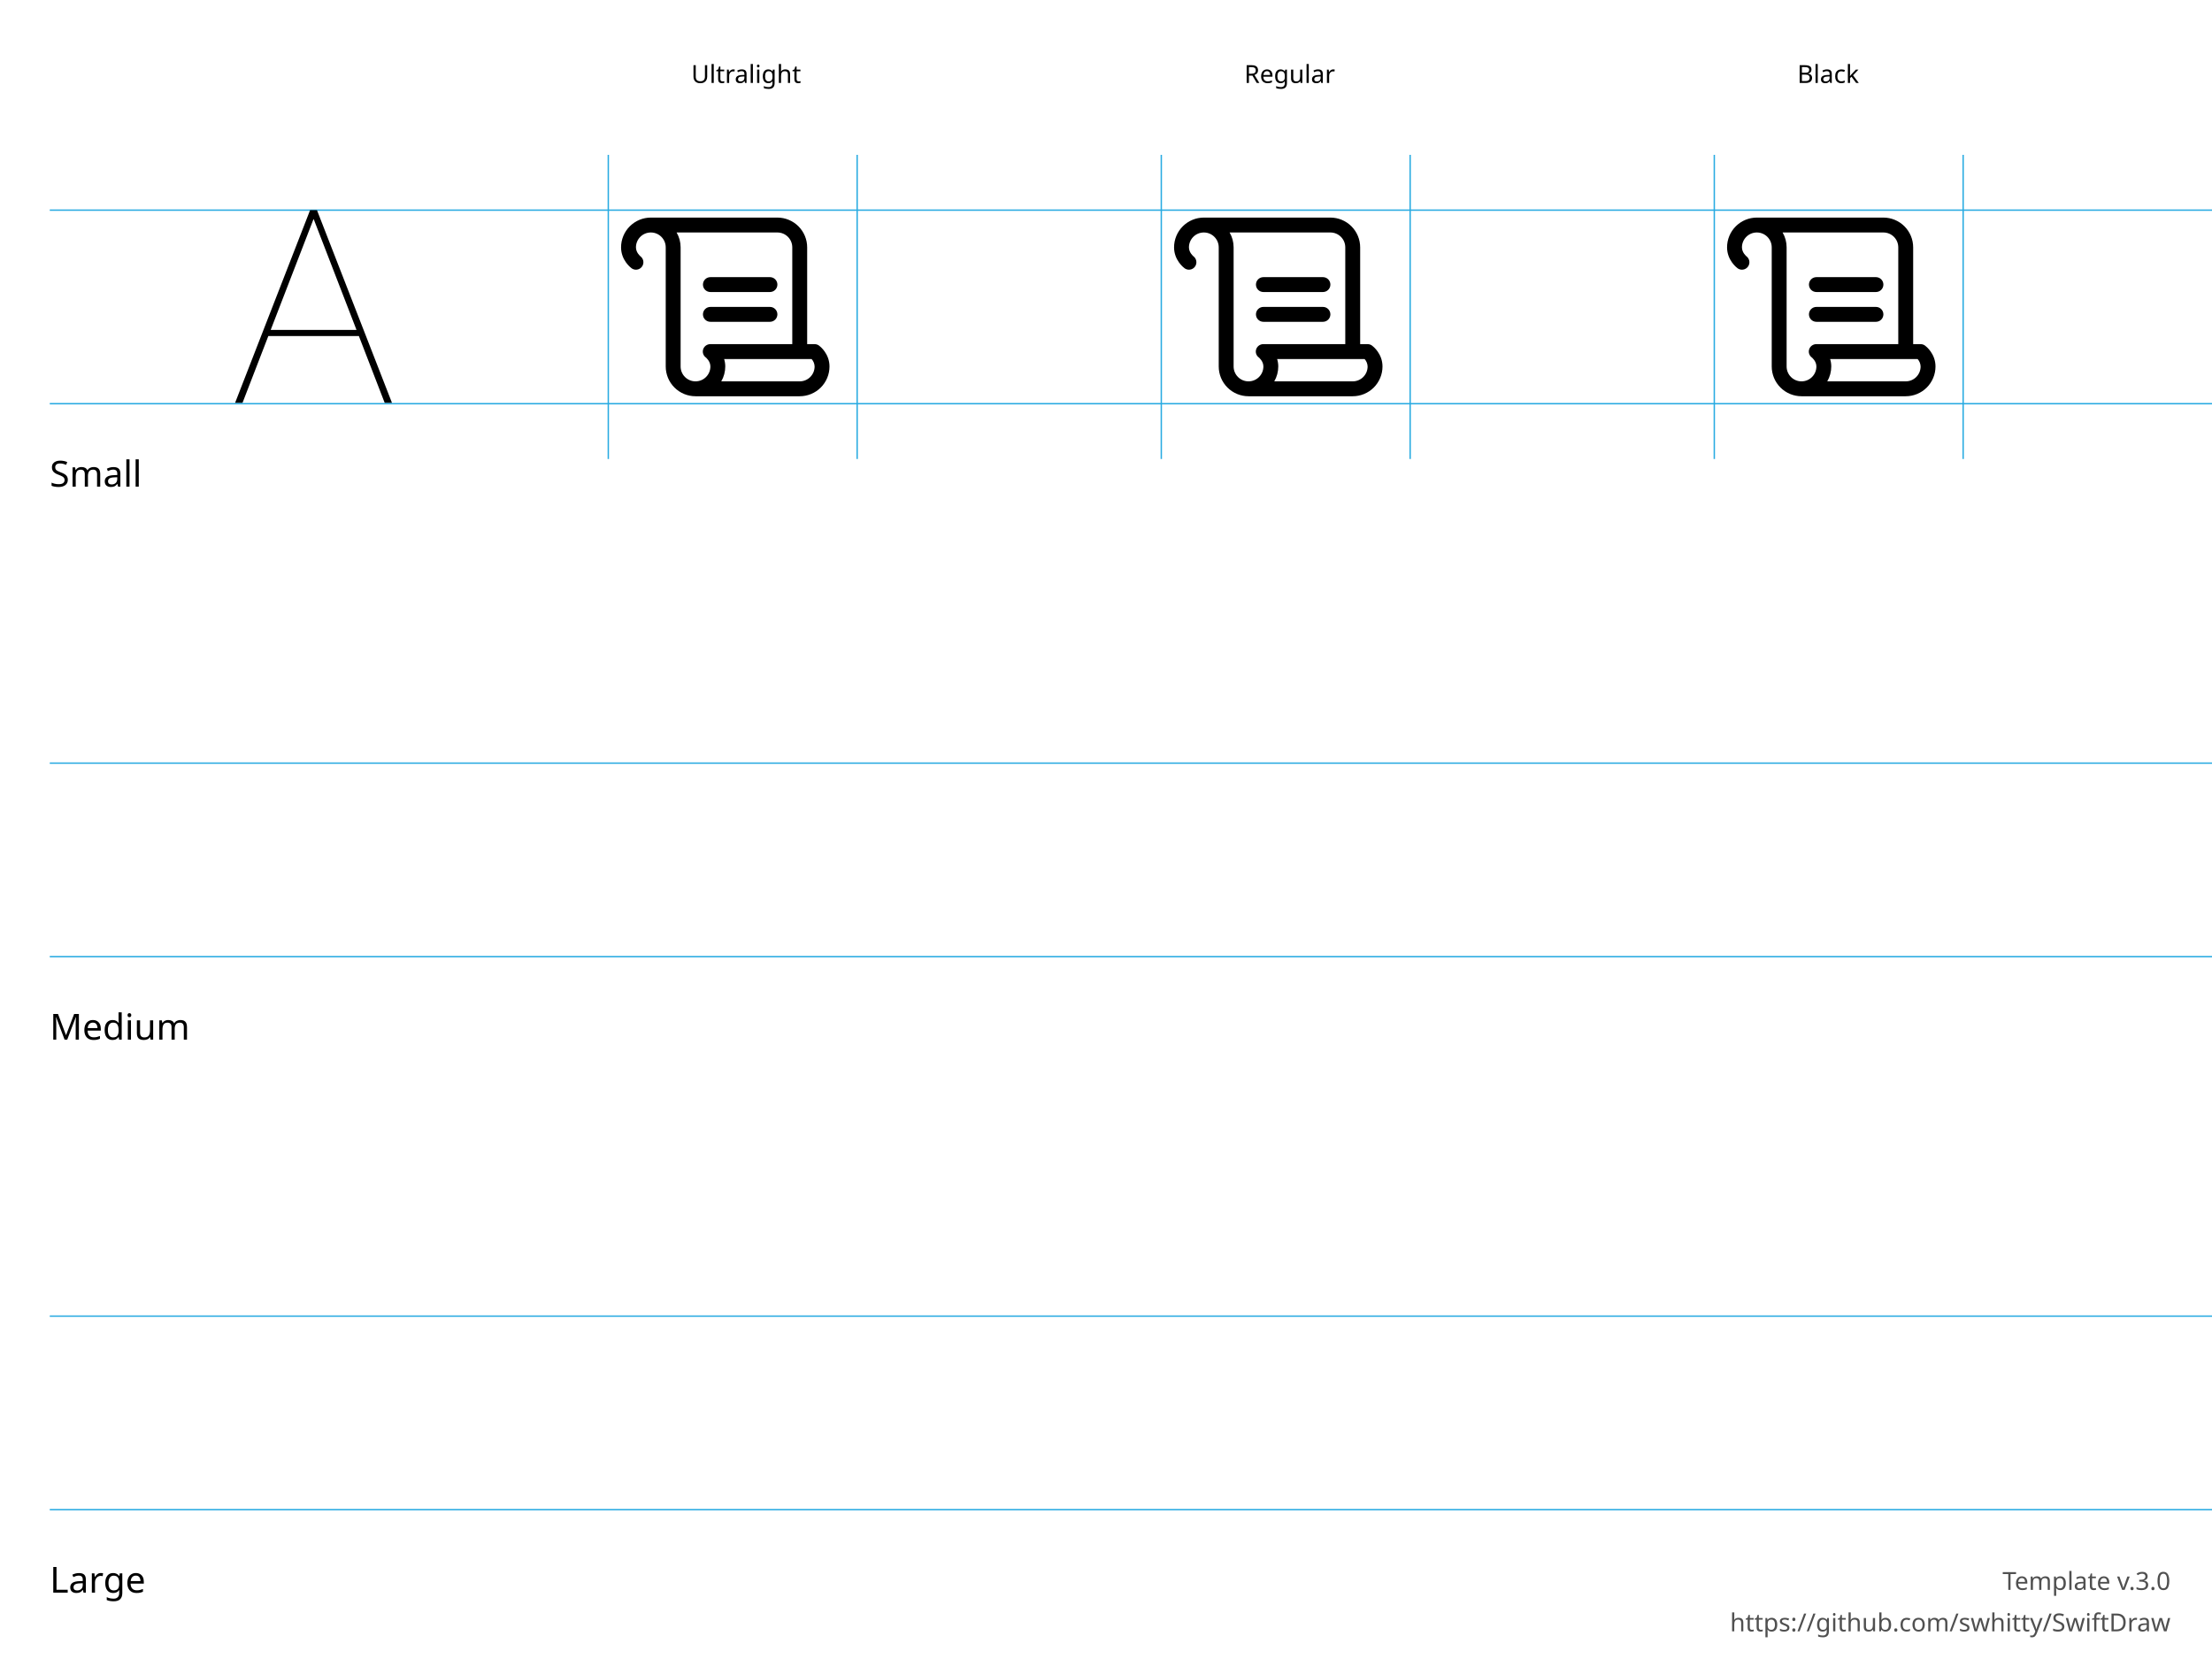
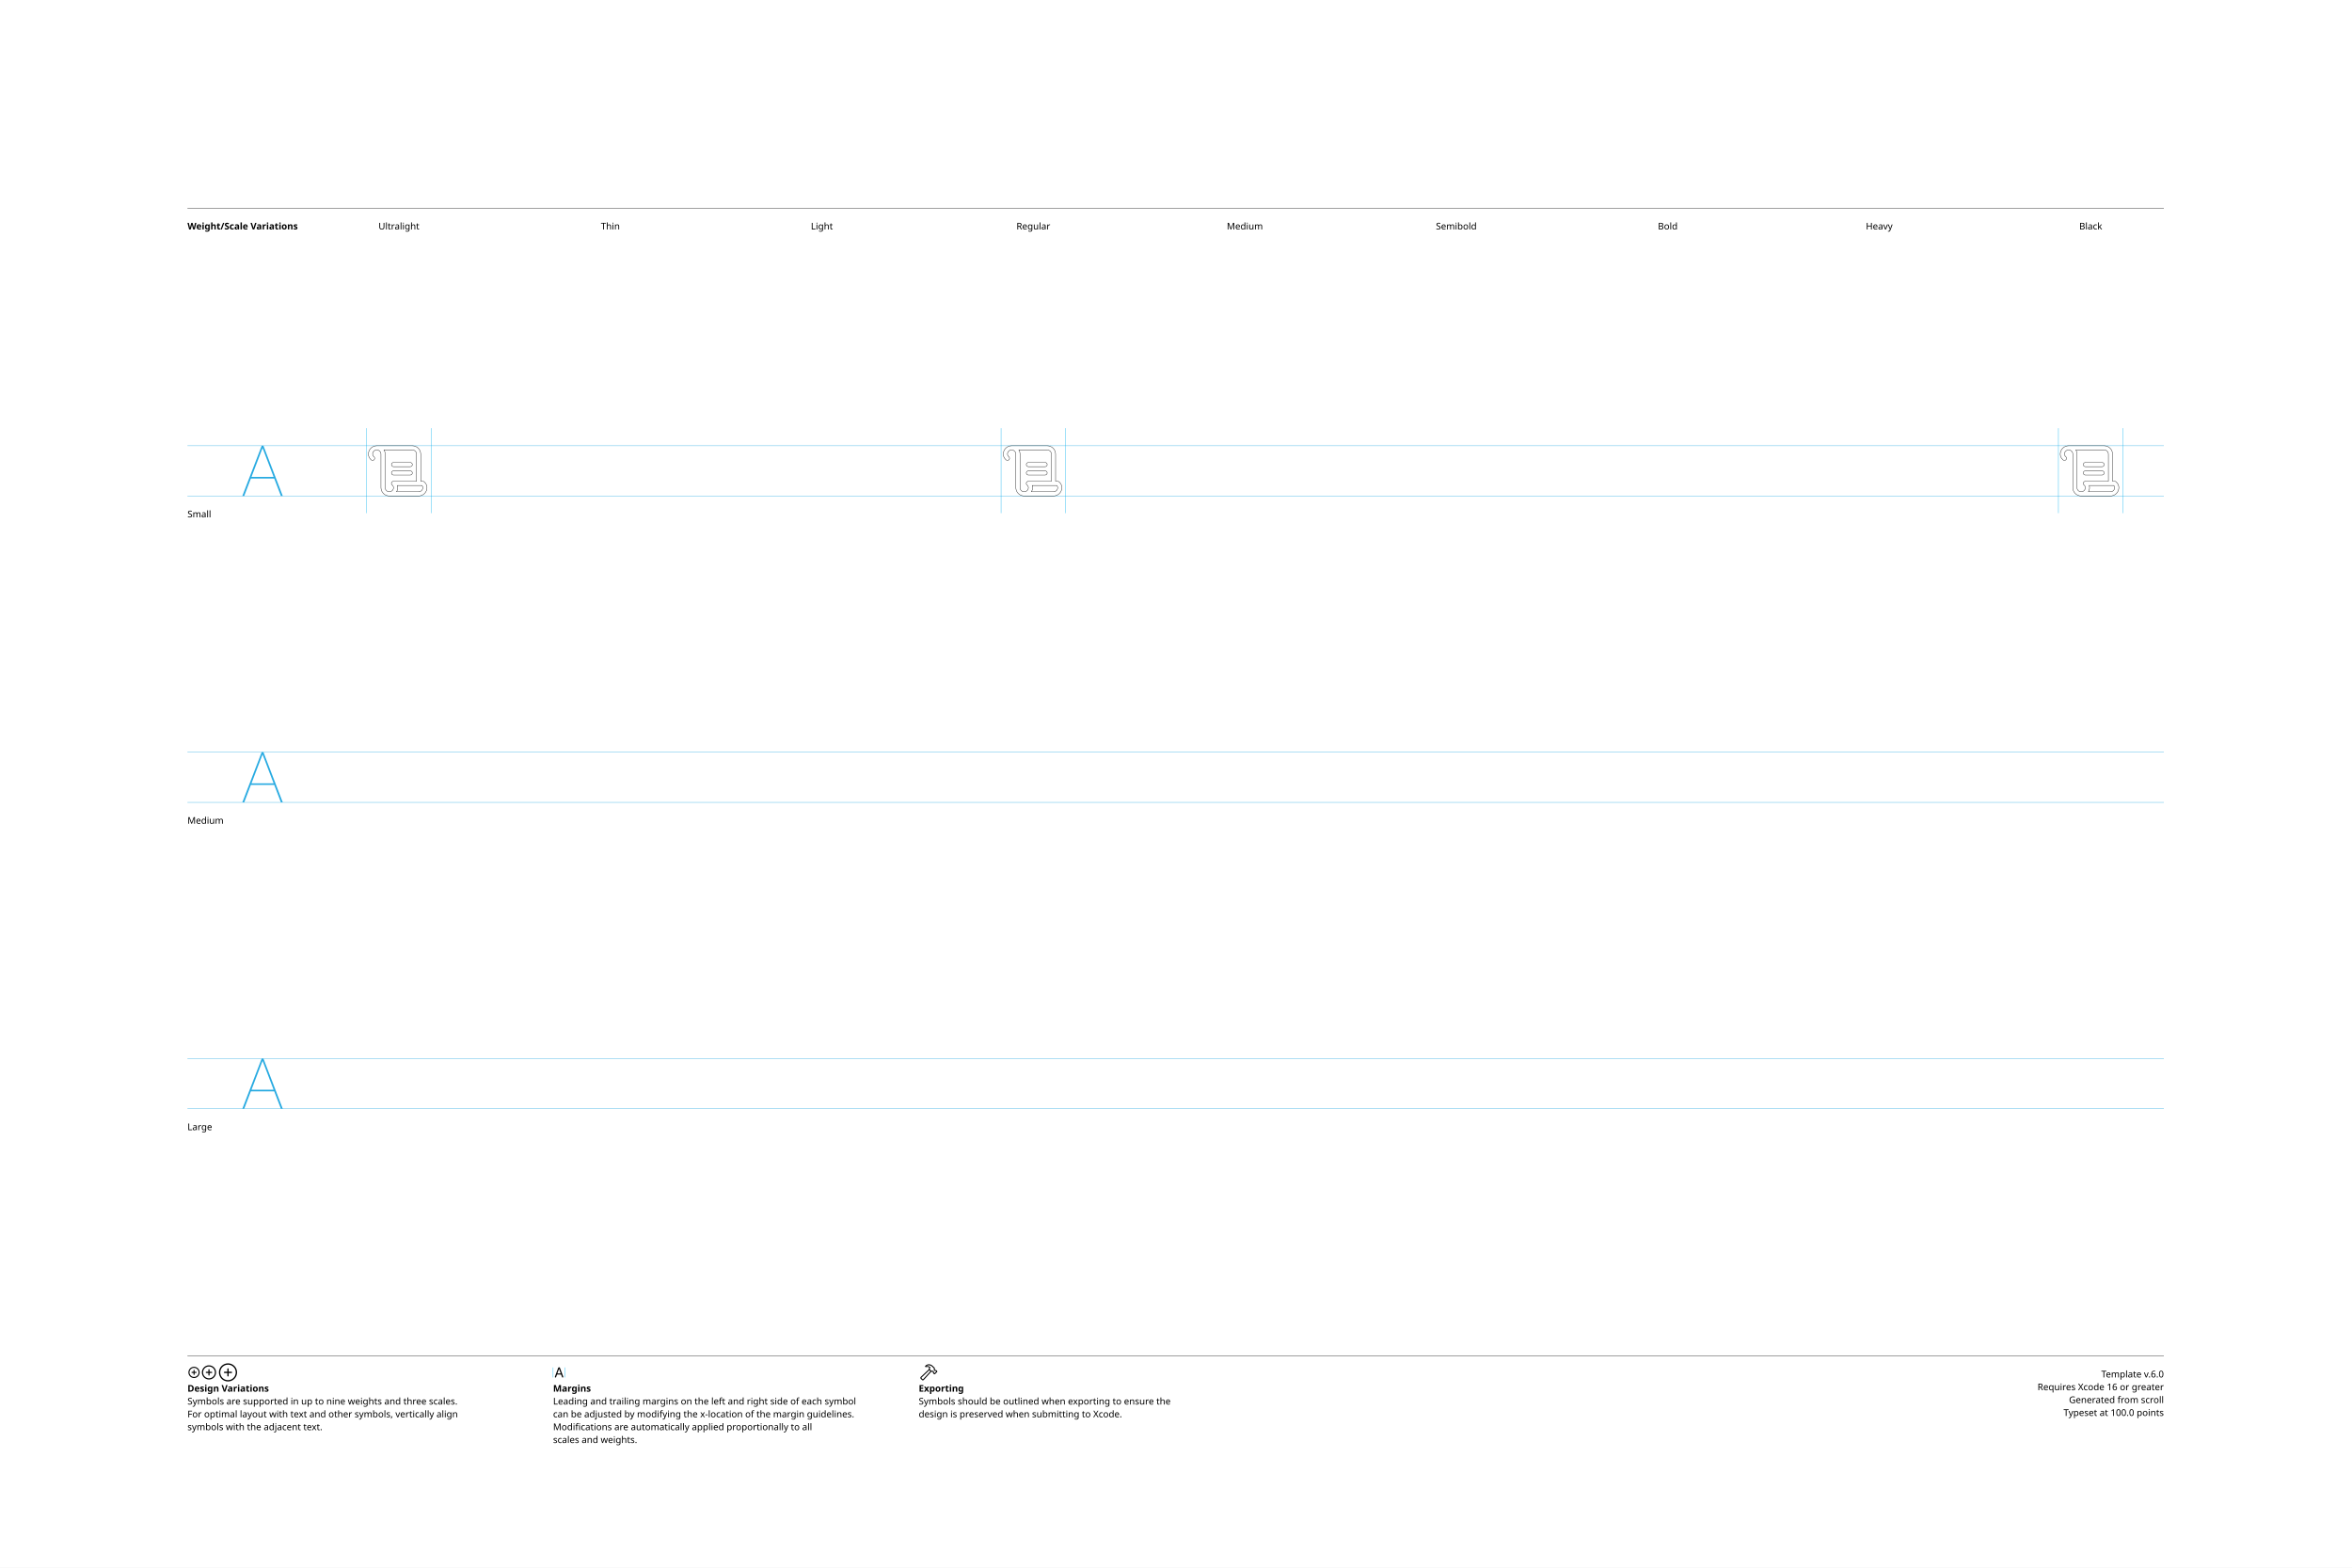
- <svg xmlns="http://www.w3.org/2000/svg" height="600" width="800">
-   <g id="Notes" font-family="'LucidaGrande', 'Lucida Grande', sans-serif" font-size="13">
-     <rect fill="white" height="600.0" width="800.0" x="0.0" y="0.0" />
-     <g font-size="13">
-       <text x="18.0" y="176.0">Small</text>
-       <text x="18.0" y="376.0">Medium</text>
-       <text x="18.0" y="576.0">Large</text>
+ <svg xmlns="http://www.w3.org/2000/svg" version="1.1" viewBox="0 0 3300 2200">
+   <style>.monochrome-0 {-sfsymbols-motion-group:1;-sfsymbols-layer-tags:-45c1ee8576fa9a2}
+ .monochrome-1 {-sfsymbols-motion-group:0;-sfsymbols-layer-tags:-45c1ee8576fa9a2}
+ 
+ .multicolor-0:tintColor {-sfsymbols-motion-group:1;-sfsymbols-layer-tags:-45c1ee8576fa9a2}
+ .multicolor-1:tintColor {-sfsymbols-motion-group:0;-sfsymbols-layer-tags:-45c1ee8576fa9a2}
+ 
+ .hierarchical-0:primary {-sfsymbols-motion-group:1;-sfsymbols-layer-tags:-45c1ee8576fa9a2}
+ .hierarchical-1:primary {-sfsymbols-motion-group:0;-sfsymbols-layer-tags:-45c1ee8576fa9a2}
+ 
+ .SFSymbolsPreviewWireframe {fill:none;opacity:1.0;stroke:black;stroke-width:0.5}
+ </style>
+   <g id="Notes">
+     <rect height="2200" id="artboard" style="fill:white;opacity:1" width="3300" x="0" y="0" />
+     <line style="fill:none;stroke:black;opacity:1;stroke-width:0.5;" x1="263" x2="3036" y1="292" y2="292" />
+     <text style="stroke:none;fill:black;font-family:sans-serif;font-size:13;font-weight:bold;" transform="matrix(1 0 0 1 263 322)">Weight/Scale Variations</text>
+     <text style="stroke:none;fill:black;font-family:sans-serif;font-size:13;text-anchor:middle;" transform="matrix(1 0 0 1 559.711 322)">Ultralight</text>
+     <text style="stroke:none;fill:black;font-family:sans-serif;font-size:13;text-anchor:middle;" transform="matrix(1 0 0 1 856.422 322)">Thin</text>
+     <text style="stroke:none;fill:black;font-family:sans-serif;font-size:13;text-anchor:middle;" transform="matrix(1 0 0 1 1153.13 322)">Light</text>
+     <text style="stroke:none;fill:black;font-family:sans-serif;font-size:13;text-anchor:middle;" transform="matrix(1 0 0 1 1449.84 322)">Regular</text>
+     <text style="stroke:none;fill:black;font-family:sans-serif;font-size:13;text-anchor:middle;" transform="matrix(1 0 0 1 1746.56 322)">Medium</text>
+     <text style="stroke:none;fill:black;font-family:sans-serif;font-size:13;text-anchor:middle;" transform="matrix(1 0 0 1 2043.27 322)">Semibold</text>
+     <text style="stroke:none;fill:black;font-family:sans-serif;font-size:13;text-anchor:middle;" transform="matrix(1 0 0 1 2339.98 322)">Bold</text>
+     <text style="stroke:none;fill:black;font-family:sans-serif;font-size:13;text-anchor:middle;" transform="matrix(1 0 0 1 2636.69 322)">Heavy</text>
+     <text style="stroke:none;fill:black;font-family:sans-serif;font-size:13;text-anchor:middle;" transform="matrix(1 0 0 1 2933.4 322)">Black</text>
+     <line style="fill:none;stroke:black;opacity:1;stroke-width:0.5;" x1="263" x2="3036" y1="1903" y2="1903" />
+     <g transform="matrix(0.2 0 0 0.2 263 1933)">
+       <path d="m46.24 4.15c21.777 0 39.453-17.627 39.453-39.404s-17.676-39.404-39.453-39.404c-21.729 0-39.404 17.627-39.404 39.404s17.676 39.404 39.404 39.404Zm0-7.422c-17.676 0-31.934-14.307-31.934-31.982s14.258-31.982 31.934-31.982 31.982 14.307 31.982 31.982-14.307 31.982-31.982 31.982Zm-17.969-31.982c0 2.148 1.514 3.613 3.76 3.613h10.498v10.596c0 2.197 1.465 3.711 3.613 3.711 2.246 0 3.711-1.514 3.711-3.711v-10.596h10.596c2.197 0 3.711-1.465 3.711-3.613 0-2.197-1.514-3.711-3.711-3.711h-10.596v-10.547c0-2.246-1.465-3.76-3.711-3.76-2.148 0-3.613 1.514-3.613 3.76v10.547h-10.498c-2.246 0-3.76 1.514-3.76 3.711Z" />
    </g>
-     <g font-size="9">
-       <text x="250.0" y="30.0">Ultralight</text>
-       <text x="450.0" y="30.0">Regular</text>
-       <text x="650.0" y="30.0">Black</text>
-       <text id="template-version" fill="#505050" text-anchor="end" x="785.0" y="575.0">Template v.3.0</text>
-       <a href="https://github.com/swhitty/SwiftDraw">
-         <text fill="#505050" text-anchor="end" x="785.0" y="590.0">https://github.com/swhitty/SwiftDraw</text>
-       </a>
+     <g transform="matrix(0.2 0 0 0.2 281.506 1933)">
+       <path d="m58.545 14.551c27.49 0 49.805-22.314 49.805-49.805s-22.314-49.805-49.805-49.805-49.805 22.314-49.805 49.805 22.314 49.805 49.805 49.805Zm0-8.301c-22.949 0-41.504-18.555-41.504-41.504s18.555-41.504 41.504-41.504 41.504 18.555 41.504 41.504-18.555 41.504-41.504 41.504Zm-22.656-41.504c0 2.393 1.66 4.004 4.15 4.004h14.355v14.404c0 2.441 1.66 4.15 4.053 4.15 2.441 0 4.15-1.66 4.15-4.15v-14.404h14.404c2.441 0 4.15-1.611 4.15-4.004 0-2.441-1.709-4.15-4.15-4.15h-14.404v-14.355c0-2.49-1.709-4.199-4.15-4.199-2.393 0-4.053 1.709-4.053 4.199v14.355h-14.355c-2.49 0-4.15 1.709-4.15 4.15Z" />
    </g>
+     <g transform="matrix(0.2 0 0 0.2 304.924 1933)">
+       <path d="m74.853 28.32c35.107 0 63.623-28.467 63.623-63.574s-28.516-63.623-63.623-63.623-63.574 28.516-63.574 63.623 28.467 63.574 63.574 63.574Zm0-9.082c-30.127 0-54.492-24.365-54.492-54.492s24.365-54.492 54.492-54.492 54.492 24.365 54.492 54.492-24.365 54.492-54.492 54.492Zm-28.857-54.492c0 2.588 1.855 4.395 4.59 4.395h19.727v19.775c0 2.686 1.855 4.59 4.443 4.59 2.686 0 4.541-1.855 4.541-4.59v-19.775h19.775c2.686 0 4.59-1.807 4.59-4.395 0-2.734-1.855-4.59-4.59-4.59h-19.775v-19.727c0-2.734-1.855-4.639-4.541-4.639-2.588 0-4.443 1.904-4.443 4.639v19.727h-19.727c-2.734 0-4.59 1.855-4.59 4.59Z" />
+     </g>
+     <text style="stroke:none;fill:black;font-family:sans-serif;font-size:13;font-weight:bold;" transform="matrix(1 0 0 1 263 1953)">Design Variations</text>
+     <text style="stroke:none;fill:black;font-family:sans-serif;font-size:13;" transform="matrix(1 0 0 1 263 1971)">Symbols are supported in up to nine weights and three scales.</text>
+     <text style="stroke:none;fill:black;font-family:sans-serif;font-size:13;" transform="matrix(1 0 0 1 263 1989)">For optimal layout with text and other symbols, vertically align</text>
+     <text style="stroke:none;fill:black;font-family:sans-serif;font-size:13;" transform="matrix(1 0 0 1 263 2007)">symbols with the adjacent text.</text>
+     <line style="fill:none;stroke:#00AEEF;stroke-width:0.5;opacity:1.0;" x1="776" x2="776" y1="1919" y2="1933" />
+     <g transform="matrix(0.2 0 0 0.2 776 1933)">
+       <path d="m16.553 0.781c2.588 0 3.857-0.977 4.785-3.711l6.299-17.236h28.809l6.299 17.236c0.928 2.734 2.197 3.711 4.736 3.711 2.588 0 4.248-1.562 4.248-4.004 0-0.83-0.146-1.611-0.537-2.637l-22.9-60.986c-1.123-2.979-3.125-4.492-6.25-4.492-3.027 0-5.078 1.465-6.152 4.443l-22.9 61.084c-0.391 1.025-0.537 1.807-0.537 2.637 0 2.441 1.562 3.955 4.102 3.955Zm13.477-28.369 11.865-32.861h0.244l11.865 32.861Z" />
+     </g>
+     <line style="fill:none;stroke:#00AEEF;stroke-width:0.5;opacity:1.0;" x1="792.836" x2="792.836" y1="1919" y2="1933" />
+     <text style="stroke:none;fill:black;font-family:sans-serif;font-size:13;font-weight:bold;" transform="matrix(1 0 0 1 776 1953)">Margins</text>
+     <text style="stroke:none;fill:black;font-family:sans-serif;font-size:13;" transform="matrix(1 0 0 1 776 1971)">Leading and trailing margins on the left and right side of each symbol</text>
+     <text style="stroke:none;fill:black;font-family:sans-serif;font-size:13;" transform="matrix(1 0 0 1 776 1989)">can be adjusted by modifying the x-location of the margin guidelines.</text>
+     <text style="stroke:none;fill:black;font-family:sans-serif;font-size:13;" transform="matrix(1 0 0 1 776 2007)">Modifications are automatically applied proportionally to all</text>
+     <text style="stroke:none;fill:black;font-family:sans-serif;font-size:13;" transform="matrix(1 0 0 1 776 2025)">scales and weights.</text>
+     <g transform="matrix(0.2 0 0 0.2 1289 1933)">
+       <path d="m14.209 9.326 8.496 8.545c4.297 4.346 9.229 4.053 13.867-1.074l53.467-58.935-4.834-4.883-53.076 58.398c-1.758 2.002-3.418 2.49-5.762 0.146l-5.859-5.811c-2.344-2.295-1.807-4.004 0.195-5.811l57.373-54.004-4.883-4.834-57.959 54.443c-4.932 4.59-5.322 9.473-1.025 13.818Zm32.08-90.967c-2.1 2.051-2.246 4.932-1.074 6.885 1.172 1.807 3.467 2.979 6.689 2.148 7.324-1.709 14.941-2.002 22.07 2.686l-2.93 7.275c-1.709 4.15-0.83 7.08 1.855 9.814l11.475 11.572c2.441 2.441 4.492 2.539 7.324 2.051l5.322-0.977 3.32 3.369-0.195 2.783c-0.195 2.49 0.439 4.395 2.881 6.787l3.809 3.711c2.393 2.393 5.469 2.539 7.812 0.195l14.551-14.6c2.344-2.344 2.246-5.322-0.146-7.715l-3.857-3.809c-2.393-2.393-4.248-3.174-6.641-2.979l-2.881 0.244-3.223-3.174 1.221-5.615c0.635-2.832-0.146-5.029-3.076-7.959l-10.986-10.938c-16.699-16.602-38.867-16.211-53.32-1.758Zm7.471 1.855c12.158-8.887 28.613-7.373 39.746 3.76l12.158 12.06c1.172 1.172 1.367 2.1 1.025 3.809l-1.611 7.422 7.52 7.422 4.932-0.293c1.27-0.049 1.66 0.049 2.637 1.025l2.881 2.881-12.207 12.207-2.881-2.881c-0.977-0.977-1.123-1.367-1.074-2.686l0.342-4.883-7.471-7.422-7.617 1.27c-1.611 0.342-2.344 0.195-3.564-0.977l-10.01-10.01c-1.27-1.172-1.416-2.002-0.635-3.857l4.395-10.449c-7.812-7.275-17.969-10.4-28.125-7.422-0.781 0.195-1.074-0.439-0.439-0.977Z" />
+     </g>
+     <text style="stroke:none;fill:black;font-family:sans-serif;font-size:13;font-weight:bold;" transform="matrix(1 0 0 1 1289 1953)">Exporting</text>
+     <text style="stroke:none;fill:black;font-family:sans-serif;font-size:13;" transform="matrix(1 0 0 1 1289 1971)">Symbols should be outlined when exporting to ensure the</text>
+     <text style="stroke:none;fill:black;font-family:sans-serif;font-size:13;" transform="matrix(1 0 0 1 1289 1989)">design is preserved when submitting to Xcode.</text>
+     <text id="template-version" style="stroke:none;fill:black;font-family:sans-serif;font-size:13;text-anchor:end;" transform="matrix(1 0 0 1 3036 1933)">Template v.6.0</text>
+     <text style="stroke:none;fill:black;font-family:sans-serif;font-size:13;text-anchor:end;" transform="matrix(1 0 0 1 3036 1951)">Requires Xcode 16 or greater</text>
+     <text id="descriptive-name" style="stroke:none;fill:black;font-family:sans-serif;font-size:13;text-anchor:end;" transform="matrix(1 0 0 1 3036 1969)">Generated from scroll</text>
+     <text style="stroke:none;fill:black;font-family:sans-serif;font-size:13;text-anchor:end;" transform="matrix(1 0 0 1 3036 1987)">Typeset at 100.0 points</text>
+     <text style="stroke:none;fill:black;font-family:sans-serif;font-size:13;" transform="matrix(1 0 0 1 263 726)">Small</text>
+     <text style="stroke:none;fill:black;font-family:sans-serif;font-size:13;" transform="matrix(1 0 0 1 263 1156)">Medium</text>
+     <text style="stroke:none;fill:black;font-family:sans-serif;font-size:13;" transform="matrix(1 0 0 1 263 1586)">Large</text>
  </g>
-   <g id="Guides" stroke="rgb(39, 170, 225)" stroke-width="0.5">
-     <path id="Capline-S" d="M18,76 l800,0" />
-     <path id="H-reference" d="M85,145.755 L87.685,145.755 L113.369,79.287 L114.052,79.287 L114.052,76 L112.148,76 L85,145.755 Z M95.693,121.536 L130.996,121.536 L130.263,119.313 L96.474,119.313 L95.693,121.536 Z M139.15,145.755 L141.787,145.755 L114.638,76 L113.466,76 L113.466,79.287 L139.15,145.755 Z" stroke="none" />
-     <path id="Baseline-S" d="M18,146 l800,0" />
-     <path id="left-margin-Ultralight-S" d="M220,56 l0,110" />
-     <path id="right-margin-Ultralight-S" d="M310,56 l0,110" />
-     <path id="left-margin-Regular-S" d="M420,56 l0,110" />
-     <path id="right-margin-Regular-S" d="M510,56 l0,110" />
-     <path id="left-margin-Black-S" d="M620,56 l0,110" />
-     <path id="right-margin-Black-S" d="M710,56 l0,110" />
-     <path id="Capline-M" d="M18,276 l800,0" />
-     <path id="Baseline-M" d="M18,346 l800,0" />
-     <path id="Capline-L" d="M18,476 l800,0" />
-     <path id="Baseline-L" d="M18,546 l800,0" />
+   <g id="Guides">
+     <g id="H-reference" style="fill:#27AAE1;stroke:none;" transform="matrix(1 0 0 1 339 696)">
+       <path d="M0.994 0L3.638 0L29.328-67.132L30.03-67.132L30.03-70.459L28.123-70.459ZM11.688-24.48L46.981-24.48L46.231-26.729L12.438-26.729ZM55.12 0L57.764 0L30.638-70.459L29.433-70.459L29.433-67.132Z" />
+     </g>
+     <line id="Baseline-S" style="fill:none;stroke:#27AAE1;opacity:1;stroke-width:0.5;" x1="263" x2="3036" y1="696" y2="696" />
+     <line id="Capline-S" style="fill:none;stroke:#27AAE1;opacity:1;stroke-width:0.5;" x1="263" x2="3036" y1="625.541" y2="625.541" />
+     <g id="H-reference" style="fill:#27AAE1;stroke:none;" transform="matrix(1 0 0 1 339 1126)">
+       <path d="M0.994 0L3.638 0L29.328-67.132L30.03-67.132L30.03-70.459L28.123-70.459ZM11.688-24.48L46.981-24.48L46.231-26.729L12.438-26.729ZM55.12 0L57.764 0L30.638-70.459L29.433-70.459L29.433-67.132Z" />
+     </g>
+     <line id="Baseline-M" style="fill:none;stroke:#27AAE1;opacity:1;stroke-width:0.5;" x1="263" x2="3036" y1="1126" y2="1126" />
+     <line id="Capline-M" style="fill:none;stroke:#27AAE1;opacity:1;stroke-width:0.5;" x1="263" x2="3036" y1="1055.54" y2="1055.54" />
+     <g id="H-reference" style="fill:#27AAE1;stroke:none;" transform="matrix(1 0 0 1 339 1556)">
+       <path d="M0.994 0L3.638 0L29.328-67.132L30.03-67.132L30.03-70.459L28.123-70.459ZM11.688-24.48L46.981-24.48L46.231-26.729L12.438-26.729ZM55.12 0L57.764 0L30.638-70.459L29.433-70.459L29.433-67.132Z" />
+     </g>
+     <line id="Baseline-L" style="fill:none;stroke:#27AAE1;opacity:1;stroke-width:0.5;" x1="263" x2="3036" y1="1556" y2="1556" />
+     <line id="Capline-L" style="fill:none;stroke:#27AAE1;opacity:1;stroke-width:0.5;" x1="263" x2="3036" y1="1485.54" y2="1485.54" />
+     <line id="right-margin-Black-S" style="fill:none;stroke:#00AEEF;stroke-width:0.5;opacity:1.0;" x1="2978.7" x2="2978.7" y1="600.785" y2="720.121" />
+     <line id="left-margin-Black-S" style="fill:none;stroke:#00AEEF;stroke-width:0.5;opacity:1.0;" x1="2888.1" x2="2888.1" y1="600.785" y2="720.121" />
+     <line id="right-margin-Regular-S" style="fill:none;stroke:#00AEEF;stroke-width:0.5;opacity:1.0;" x1="1495.14" x2="1495.14" y1="600.785" y2="720.121" />
+     <line id="left-margin-Regular-S" style="fill:none;stroke:#00AEEF;stroke-width:0.5;opacity:1.0;" x1="1404.55" x2="1404.55" y1="600.785" y2="720.121" />
+     <line id="right-margin-Ultralight-S" style="fill:none;stroke:#00AEEF;stroke-width:0.5;opacity:1.0;" x1="605.006" x2="605.006" y1="600.785" y2="720.121" />
+     <line id="left-margin-Ultralight-S" style="fill:none;stroke:#00AEEF;stroke-width:0.5;opacity:1.0;" x1="514.416" x2="514.416" y1="600.785" y2="720.121" />
  </g>
  <g id="Symbols">
-     <g id="Ultralight-S">
-       <path d="M254.231,102.923 C254.231,102.209 254.514,101.524 255.019,101.019 C255.524,100.514 256.209,100.231 256.923,100.231 L278.462,100.231 C279.948,100.231 281.154,101.436 281.154,102.923 C281.154,104.41 279.948,105.615 278.462,105.615 L256.923,105.615 C256.209,105.615 255.524,105.332 255.019,104.827 C254.514,104.322 254.231,103.637 254.231,102.923 Z M256.923,116.385 L278.462,116.385 C279.948,116.385 281.154,115.179 281.154,113.692 C281.154,112.205 279.948,111 278.462,111 L256.923,111 C255.436,111 254.231,112.205 254.231,113.692 C254.231,115.179 255.436,116.385 256.923,116.385 Z M300,132.538 C300,135.395 298.865,138.134 296.846,140.153 C294.826,142.173 292.087,143.308 289.231,143.308 L251.538,143.308 C248.682,143.308 245.943,142.173 243.923,140.153 C241.904,138.134 240.769,135.395 240.769,132.538 L240.769,89.462 C240.769,86.488 238.358,84.077 235.385,84.077 C232.411,84.077 230,86.488 230,89.462 C230,91.393 231.625,92.699 231.642,92.713 L231.642,92.713 C232.556,93.416 232.921,94.622 232.549,95.714 C232.178,96.805 231.153,97.539 230,97.538 C229.418,97.539 228.851,97.349 228.388,96.997 L228.388,96.997 C227.998,96.711 224.615,94.042 224.615,89.462 C224.615,86.605 225.75,83.866 227.77,81.847 C229.789,79.827 232.528,78.692 235.385,78.692 L281.154,78.692 C284.01,78.692 286.749,79.827 288.769,81.847 C290.788,83.866 291.923,86.605 291.923,89.462 L291.923,124.462 L294.615,124.462 C295.198,124.462 295.765,124.65 296.231,125 C296.635,125.289 300,127.958 300,132.538 Z M254.318,126.306 C254.696,125.192 255.747,124.447 256.923,124.462 L286.538,124.462 L286.538,89.462 C286.538,88.033 285.971,86.664 284.961,85.654 C283.952,84.644 282.582,84.077 281.154,84.077 L244.703,84.077 C245.656,85.712 246.156,87.57 246.154,89.462 L246.154,132.538 C246.154,135.512 248.565,137.923 251.538,137.923 C254.512,137.923 256.923,135.512 256.923,132.538 C256.923,130.607 255.298,129.301 255.281,129.288 C254.339,128.614 253.948,127.403 254.318,126.306 Z M294.615,132.538 C294.582,131.541 294.197,130.587 293.528,129.846 L261.894,129.846 C262.164,130.718 262.302,131.626 262.301,132.538 C262.304,134.429 261.805,136.287 260.857,137.923 L289.231,137.923 C292.205,137.923 294.615,135.512 294.615,132.538 Z" />
+     <g id="Black-S" transform="matrix(1 0 0 1 2888.1 696)">
+       <path class="monochrome-0 multicolor-0:tintColor hierarchical-0:primary SFSymbolsPreviewWireframe" d="M34.856-44.038C34.856-44.816 35.165-45.563 35.716-46.114C36.266-46.664 37.013-46.973 37.792-46.973L61.279-46.973C62.899-46.973 64.214-45.659 64.214-44.038C64.214-42.416 62.899-41.102 61.279-41.102L37.792-41.102C37.013-41.102 36.266-41.411 35.716-41.961C35.165-42.512 34.856-43.259 34.856-44.038ZM37.792-29.358L61.279-29.358C62.899-29.358 64.214-30.673 64.214-32.295C64.214-33.916 62.899-35.23 61.279-35.23L37.792-35.23C36.17-35.23 34.856-33.916 34.856-32.295C34.856-30.673 36.17-29.358 37.792-29.358Z" />
+       <path class="monochrome-1 multicolor-1:tintColor hierarchical-1:primary SFSymbolsPreviewWireframe" d="M84.764-11.744C84.764-8.629 83.527-5.642 81.325-3.441C79.123-1.238 76.136-0 73.022-0L31.92-0C28.806-0 25.819-1.238 23.616-3.441C21.415-5.642 20.177-8.629 20.177-11.744L20.177-58.716C20.177-61.959 17.548-64.588 14.306-64.588C11.063-64.588 8.434-61.959 8.434-58.716C8.434-56.61 10.206-55.186 10.225-55.171C11.221-54.404 11.619-53.089 11.214-51.898C10.809-50.709 9.692-49.908 8.434-49.909C7.8-49.908 7.181-50.115 6.677-50.499C6.251-50.811 2.562-53.722 2.562-58.716C2.562-61.831 3.8-64.818 6.003-67.019C8.204-69.222 11.191-70.46 14.306-70.46L64.214-70.46C67.328-70.46 70.315-69.222 72.518-67.019C74.719-64.818 75.957-61.831 75.957-58.716L75.957-20.551L78.892-20.551C79.528-20.551 80.146-20.346 80.655-19.964C81.095-19.649 84.764-16.738 84.764-11.744ZM34.951-18.54C35.364-19.755 36.51-20.567 37.792-20.551L70.085-20.551L70.085-58.716C70.085-60.274 69.467-61.767 68.365-62.868C67.265-63.969 65.771-64.588 64.214-64.588L24.467-64.588C25.506-62.805 26.051-60.779 26.049-58.716L26.049-11.744C26.049-8.501 28.678-5.872 31.92-5.872C35.163-5.872 37.792-8.501 37.792-11.744C37.792-13.85 36.02-15.274 36.002-15.288C34.974-16.023 34.548-17.344 34.951-18.54ZM78.892-11.744C78.856-12.832 78.437-13.872 77.707-14.68L43.212-14.68C43.507-13.729 43.657-12.739 43.656-11.744C43.66-9.682 43.115-7.656 42.082-5.872L73.022-5.872C76.264-5.872 78.892-8.501 78.892-11.744Z" />
    </g>
-     <g id="Regular-S">
-       <path d="M454.231,102.923 C454.231,102.209 454.514,101.524 455.019,101.019 C455.524,100.514 456.209,100.231 456.923,100.231 L478.462,100.231 C479.948,100.231 481.154,101.436 481.154,102.923 C481.154,104.41 479.948,105.615 478.462,105.615 L456.923,105.615 C456.209,105.615 455.524,105.332 455.019,104.827 C454.514,104.322 454.231,103.637 454.231,102.923 Z M456.923,116.385 L478.462,116.385 C479.948,116.385 481.154,115.179 481.154,113.692 C481.154,112.205 479.948,111 478.462,111 L456.923,111 C455.436,111 454.231,112.205 454.231,113.692 C454.231,115.179 455.436,116.385 456.923,116.385 Z M500,132.538 C500,135.395 498.865,138.134 496.846,140.153 C494.826,142.173 492.087,143.308 489.231,143.308 L451.538,143.308 C448.682,143.308 445.943,142.173 443.923,140.153 C441.904,138.134 440.769,135.395 440.769,132.538 L440.769,89.462 C440.769,86.488 438.358,84.077 435.385,84.077 C432.411,84.077 430,86.488 430,89.462 C430,91.393 431.625,92.699 431.642,92.713 L431.642,92.713 C432.556,93.416 432.92,94.622 432.549,95.714 C432.178,96.805 431.153,97.539 430,97.538 C429.418,97.539 428.851,97.349 428.388,96.997 L428.388,96.997 C427.998,96.711 424.615,94.042 424.615,89.462 C424.615,86.605 425.75,83.866 427.77,81.847 C429.789,79.827 432.528,78.692 435.385,78.692 L481.154,78.692 C484.01,78.692 486.749,79.827 488.769,81.847 C490.788,83.866 491.923,86.605 491.923,89.462 L491.923,124.462 L494.615,124.462 C495.198,124.462 495.765,124.65 496.231,125 C496.635,125.289 500,127.958 500,132.538 Z M454.318,126.306 C454.696,125.192 455.747,124.447 456.923,124.462 L486.538,124.462 L486.538,89.462 C486.538,88.033 485.971,86.664 484.961,85.654 C483.952,84.644 482.582,84.077 481.154,84.077 L444.703,84.077 C445.656,85.712 446.156,87.57 446.154,89.462 L446.154,132.538 C446.154,135.512 448.565,137.923 451.538,137.923 C454.512,137.923 456.923,135.512 456.923,132.538 C456.923,130.607 455.298,129.301 455.281,129.288 C454.339,128.614 453.948,127.403 454.318,126.306 Z M494.615,132.538 C494.582,131.541 494.197,130.587 493.528,129.846 L461.894,129.846 C462.164,130.718 462.302,131.626 462.301,132.538 C462.304,134.429 461.805,136.287 460.857,137.923 L489.231,137.923 C492.205,137.923 494.615,135.512 494.615,132.538 Z" />
+     <g id="Regular-S" transform="matrix(1 0 0 1 1404.55 696)">
+       <path class="monochrome-0 multicolor-0:tintColor hierarchical-0:primary SFSymbolsPreviewWireframe" d="M35.407-44.038C35.407-44.816 35.715-45.563 36.266-46.114C36.816-46.664 37.563-46.973 38.342-46.973L61.829-46.973C63.449-46.973 64.764-45.659 64.764-44.038C64.764-42.416 63.449-41.102 61.829-41.102L38.342-41.102C37.563-41.102 36.816-41.411 36.266-41.961C35.715-42.512 35.407-43.259 35.407-44.038ZM38.342-29.358L61.829-29.358C63.449-29.358 64.764-30.673 64.764-32.295C64.764-33.916 63.449-35.23 61.829-35.23L38.342-35.23C36.721-35.23 35.407-33.916 35.407-32.295C35.407-30.673 36.721-29.358 38.342-29.358Z" />
+       <path class="monochrome-1 multicolor-1:tintColor hierarchical-1:primary SFSymbolsPreviewWireframe" d="M85.314-11.744C85.314-8.629 84.077-5.642 81.875-3.441C79.672-1.238 76.686-0 73.572-0L32.47-0C29.356-0 26.369-1.238 24.166-3.441C21.965-5.642 20.727-8.629 20.727-11.744L20.727-58.716C20.727-61.959 18.098-64.588 14.856-64.588C11.613-64.588 8.984-61.959 8.984-58.716C8.984-56.61 10.756-55.186 10.775-55.171C11.771-54.404 12.169-53.089 11.764-51.898C11.359-50.709 10.242-49.908 8.984-49.909C8.35-49.908 7.731-50.115 7.227-50.499C6.801-50.811 3.112-53.722 3.112-58.716C3.112-61.831 4.35-64.818 6.553-67.019C8.754-69.222 11.741-70.46 14.856-70.46L64.764-70.46C67.878-70.46 70.865-69.222 73.068-67.019C75.269-64.818 76.507-61.831 76.507-58.716L76.507-20.551L79.442-20.551C80.078-20.551 80.696-20.346 81.205-19.964C81.645-19.649 85.314-16.738 85.314-11.744ZM35.501-18.54C35.914-19.755 37.06-20.567 38.342-20.551L70.635-20.551L70.635-58.716C70.635-60.274 70.017-61.767 68.915-62.868C67.815-63.969 66.321-64.588 64.764-64.588L25.017-64.588C26.056-62.805 26.601-60.779 26.599-58.716L26.599-11.744C26.599-8.501 29.228-5.872 32.47-5.872C35.713-5.872 38.342-8.501 38.342-11.744C38.342-13.85 36.57-15.274 36.551-15.288C35.524-16.023 35.098-17.344 35.501-18.54ZM79.442-11.744C79.406-12.832 78.987-13.872 78.257-14.68L43.763-14.68C44.057-13.729 44.207-12.739 44.206-11.744C44.21-9.682 43.665-7.656 42.632-5.872L73.572-5.872C76.814-5.872 79.442-8.501 79.442-11.744Z" />
    </g>
-     <g id="Black-S">
-       <path d="M654.231,102.923 C654.231,102.209 654.514,101.524 655.019,101.019 C655.524,100.514 656.209,100.231 656.923,100.231 L678.462,100.231 C679.948,100.231 681.154,101.436 681.154,102.923 C681.154,104.41 679.948,105.615 678.462,105.615 L656.923,105.615 C656.209,105.615 655.524,105.332 655.019,104.827 C654.514,104.322 654.231,103.637 654.231,102.923 Z M656.923,116.385 L678.462,116.385 C679.948,116.385 681.154,115.179 681.154,113.692 C681.154,112.205 679.948,111 678.462,111 L656.923,111 C655.436,111 654.231,112.205 654.231,113.692 C654.231,115.179 655.436,116.385 656.923,116.385 Z M700,132.538 C700,135.395 698.865,138.134 696.846,140.153 C694.826,142.173 692.087,143.308 689.231,143.308 L651.538,143.308 C648.682,143.308 645.943,142.173 643.923,140.153 C641.904,138.134 640.769,135.395 640.769,132.538 L640.769,89.462 C640.769,86.488 638.358,84.077 635.385,84.077 C632.411,84.077 630,86.488 630,89.462 C630,91.393 631.625,92.699 631.642,92.713 L631.642,92.713 C632.556,93.416 632.921,94.622 632.549,95.714 C632.178,96.805 631.153,97.539 630,97.538 C629.418,97.539 628.851,97.349 628.388,96.997 L628.388,96.997 C627.998,96.711 624.615,94.042 624.615,89.462 C624.615,86.605 625.75,83.866 627.77,81.847 C629.789,79.827 632.528,78.692 635.385,78.692 L681.154,78.692 C684.01,78.692 686.749,79.827 688.769,81.847 C690.788,83.866 691.923,86.605 691.923,89.462 L691.923,124.462 L694.615,124.462 C695.198,124.462 695.765,124.65 696.231,125 C696.635,125.289 700,127.958 700,132.538 Z M654.318,126.306 C654.696,125.192 655.747,124.447 656.923,124.462 L686.538,124.462 L686.538,89.462 C686.538,88.033 685.971,86.664 684.961,85.654 C683.952,84.644 682.582,84.077 681.154,84.077 L644.703,84.077 C645.656,85.712 646.156,87.57 646.154,89.462 L646.154,132.538 C646.154,135.512 648.565,137.923 651.538,137.923 C654.512,137.923 656.923,135.512 656.923,132.538 C656.923,130.607 655.298,129.301 655.281,129.288 C654.339,128.614 653.948,127.403 654.318,126.306 Z M694.615,132.538 C694.582,131.541 694.197,130.587 693.528,129.846 L661.894,129.846 C662.164,130.718 662.302,131.626 662.301,132.538 C662.304,134.429 661.805,136.287 660.857,137.923 L689.231,137.923 C692.205,137.923 694.615,135.512 694.615,132.538 Z" />
+     <g id="Ultralight-S" transform="matrix(1 0 0 1 514.416 696)">
+       <path class="monochrome-0 multicolor-0:tintColor hierarchical-0:primary SFSymbolsPreviewWireframe" d="M34.779-44.038C34.779-44.816 35.087-45.563 35.638-46.114C36.188-46.664 36.935-46.973 37.714-46.973L61.201-46.973C62.821-46.973 64.136-45.659 64.136-44.038C64.136-42.416 62.821-41.102 61.201-41.102L37.714-41.102C36.935-41.102 36.188-41.411 35.638-41.961C35.087-42.512 34.779-43.259 34.779-44.038ZM37.714-29.358L61.201-29.358C62.821-29.358 64.136-30.673 64.136-32.295C64.136-33.916 62.821-35.23 61.201-35.23L37.714-35.23C36.093-35.23 34.779-33.916 34.779-32.295C34.779-30.673 36.093-29.358 37.714-29.358Z" />
+       <path class="monochrome-1 multicolor-1:tintColor hierarchical-1:primary SFSymbolsPreviewWireframe" d="M84.686-11.744C84.686-8.629 83.449-5.642 81.247-3.441C79.044-1.238 76.058-0 72.944-0L31.842-0C28.728-0 25.741-1.238 23.538-3.441C21.337-5.642 20.099-8.629 20.099-11.744L20.099-58.716C20.099-61.959 17.47-64.588 14.228-64.588C10.985-64.588 8.356-61.959 8.356-58.716C8.356-56.61 10.128-55.186 10.147-55.171C11.143-54.404 11.541-53.089 11.136-51.898C10.731-50.709 9.614-49.908 8.356-49.909C7.722-49.908 7.103-50.115 6.599-50.499C6.173-50.811 2.484-53.722 2.484-58.716C2.484-61.831 3.722-64.818 5.925-67.019C8.126-69.222 11.113-70.46 14.228-70.46L64.136-70.46C67.25-70.46 70.237-69.222 72.44-67.019C74.641-64.818 75.879-61.831 75.879-58.716L75.879-20.551L78.814-20.551C79.45-20.551 80.068-20.346 80.577-19.964C81.017-19.649 84.686-16.738 84.686-11.744ZM34.873-18.54C35.286-19.755 36.432-20.567 37.714-20.551L70.007-20.551L70.007-58.716C70.007-60.274 69.389-61.767 68.287-62.868C67.187-63.969 65.693-64.588 64.136-64.588L24.389-64.588C25.428-62.805 25.973-60.779 25.971-58.716L25.971-11.744C25.971-8.501 28.6-5.872 31.842-5.872C35.085-5.872 37.714-8.501 37.714-11.744C37.714-13.85 35.942-15.274 35.923-15.288C34.896-16.023 34.47-17.344 34.873-18.54ZM78.814-11.744C78.778-12.832 78.359-13.872 77.629-14.68L43.135-14.68C43.429-13.729 43.579-12.739 43.578-11.744C43.582-9.682 43.037-7.656 42.004-5.872L72.944-5.872C76.186-5.872 78.814-8.501 78.814-11.744Z" />
    </g>
  </g>
</svg>
